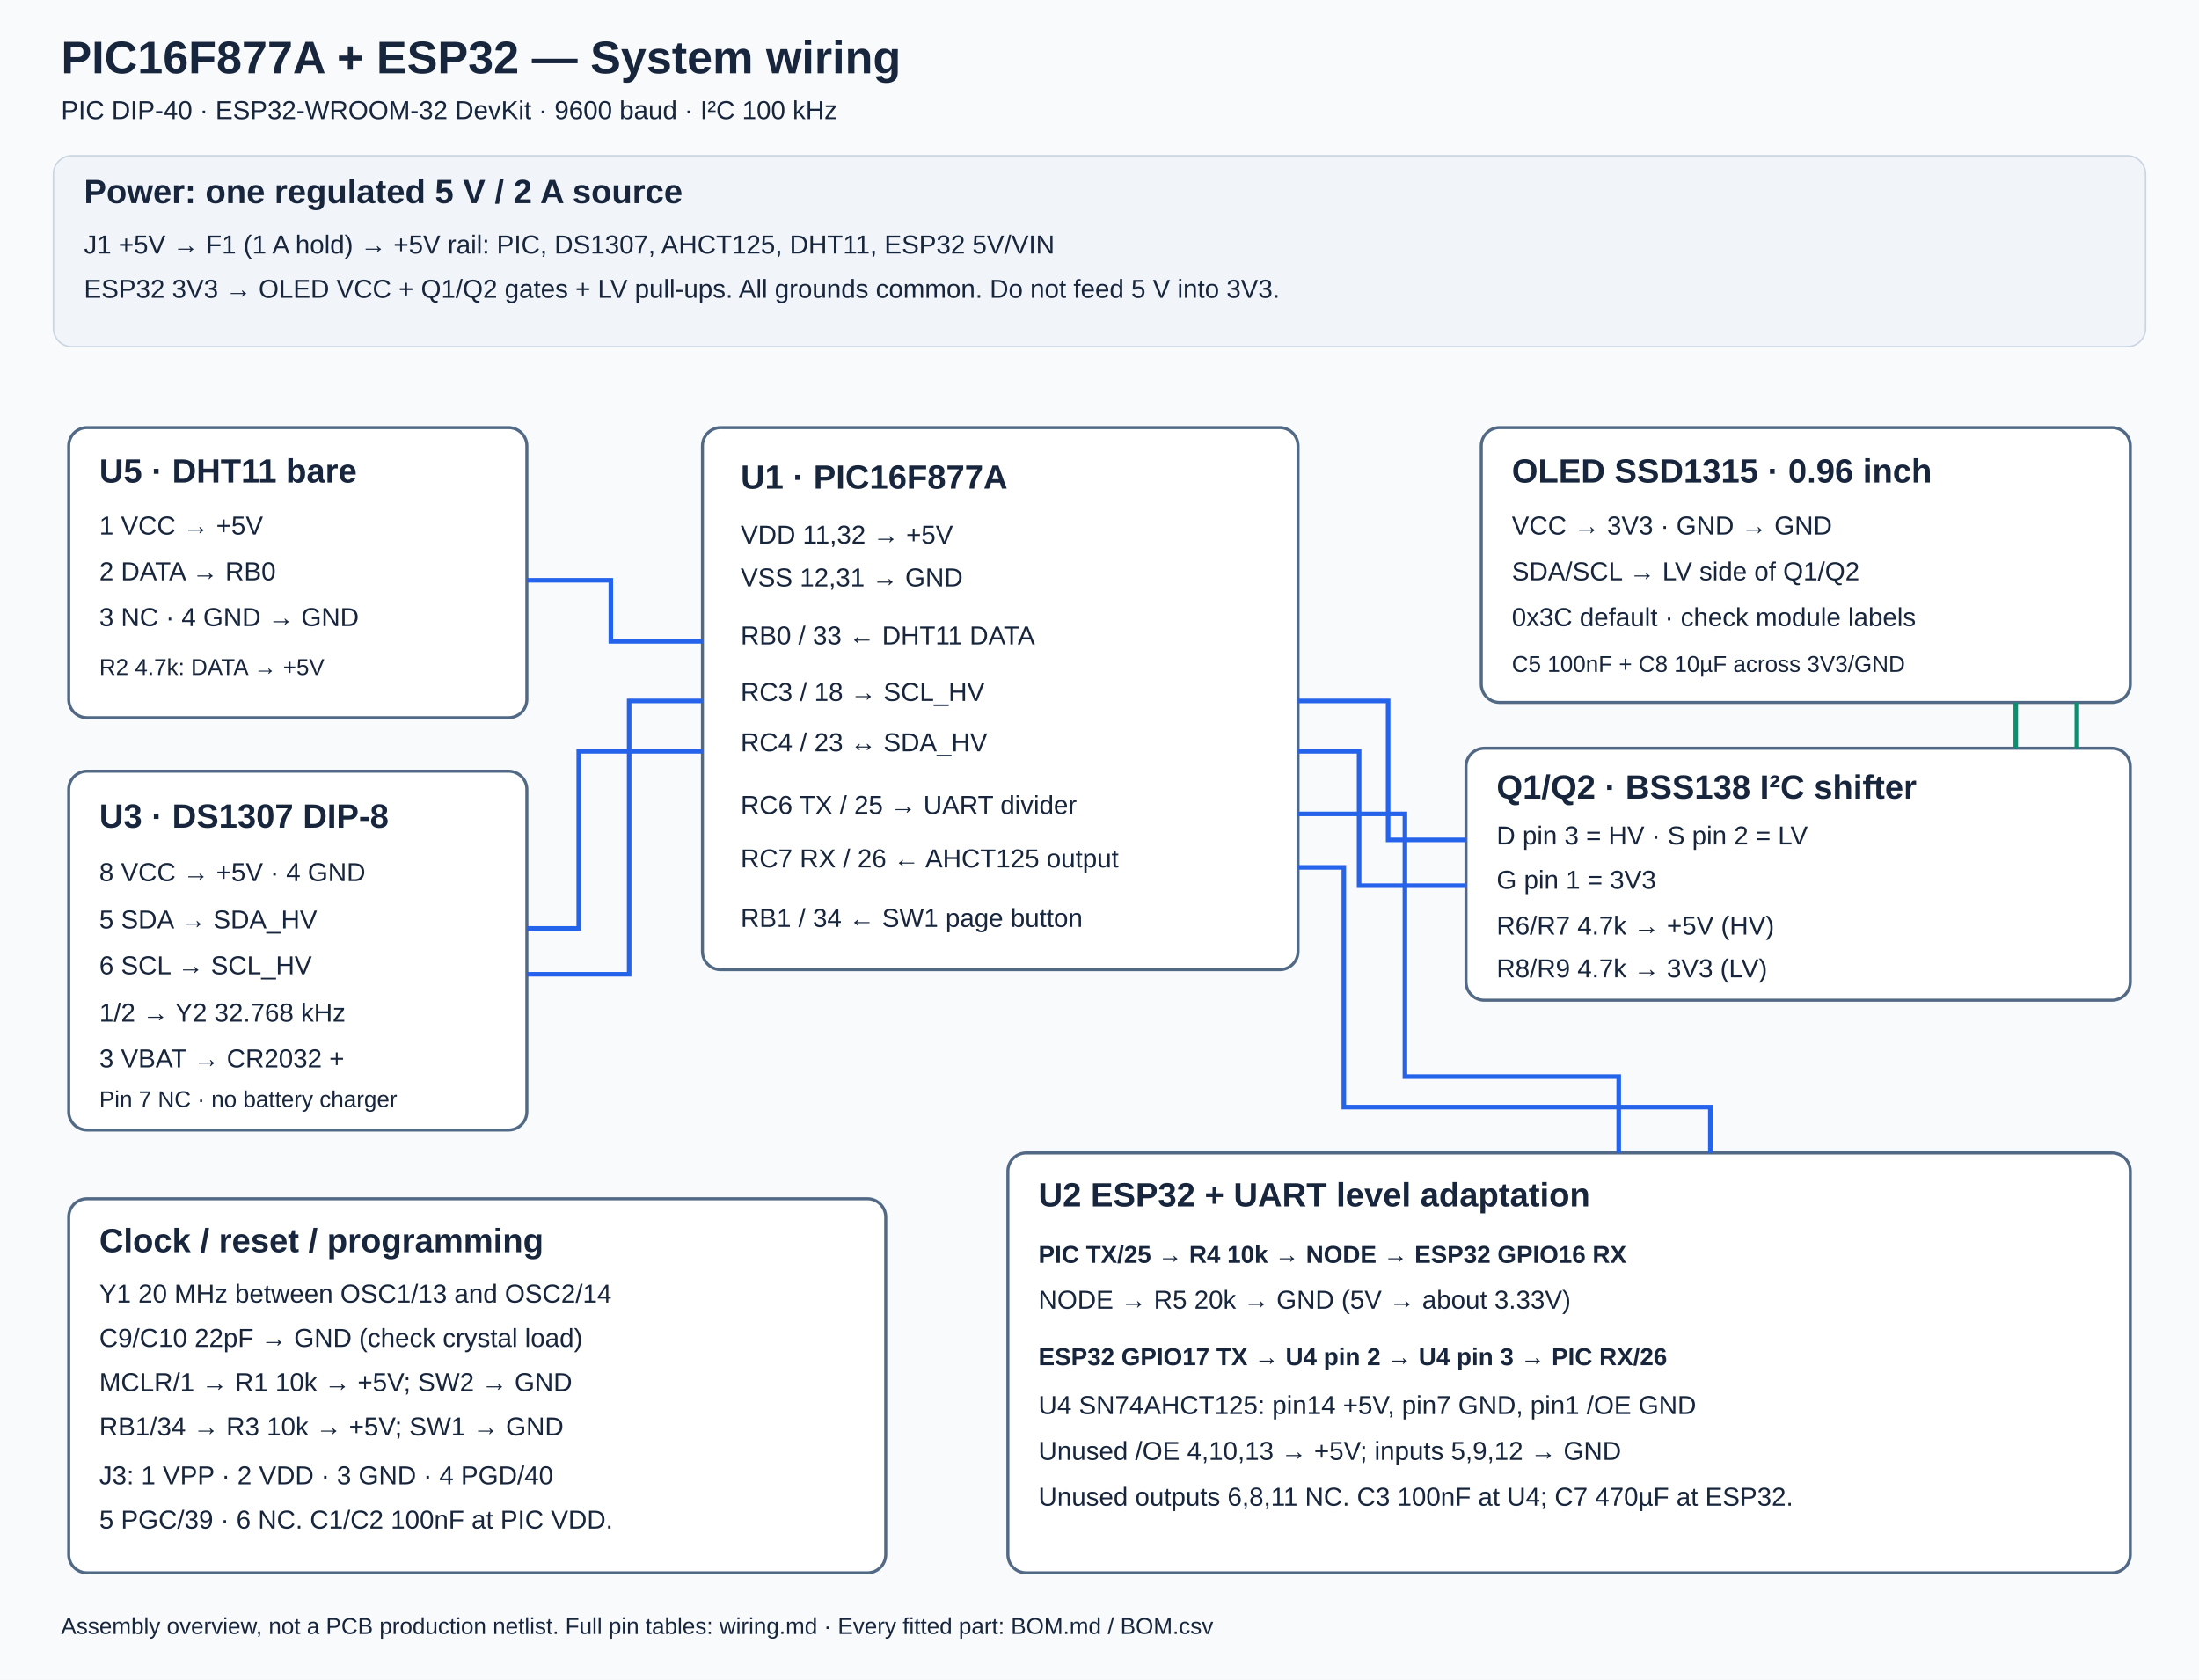
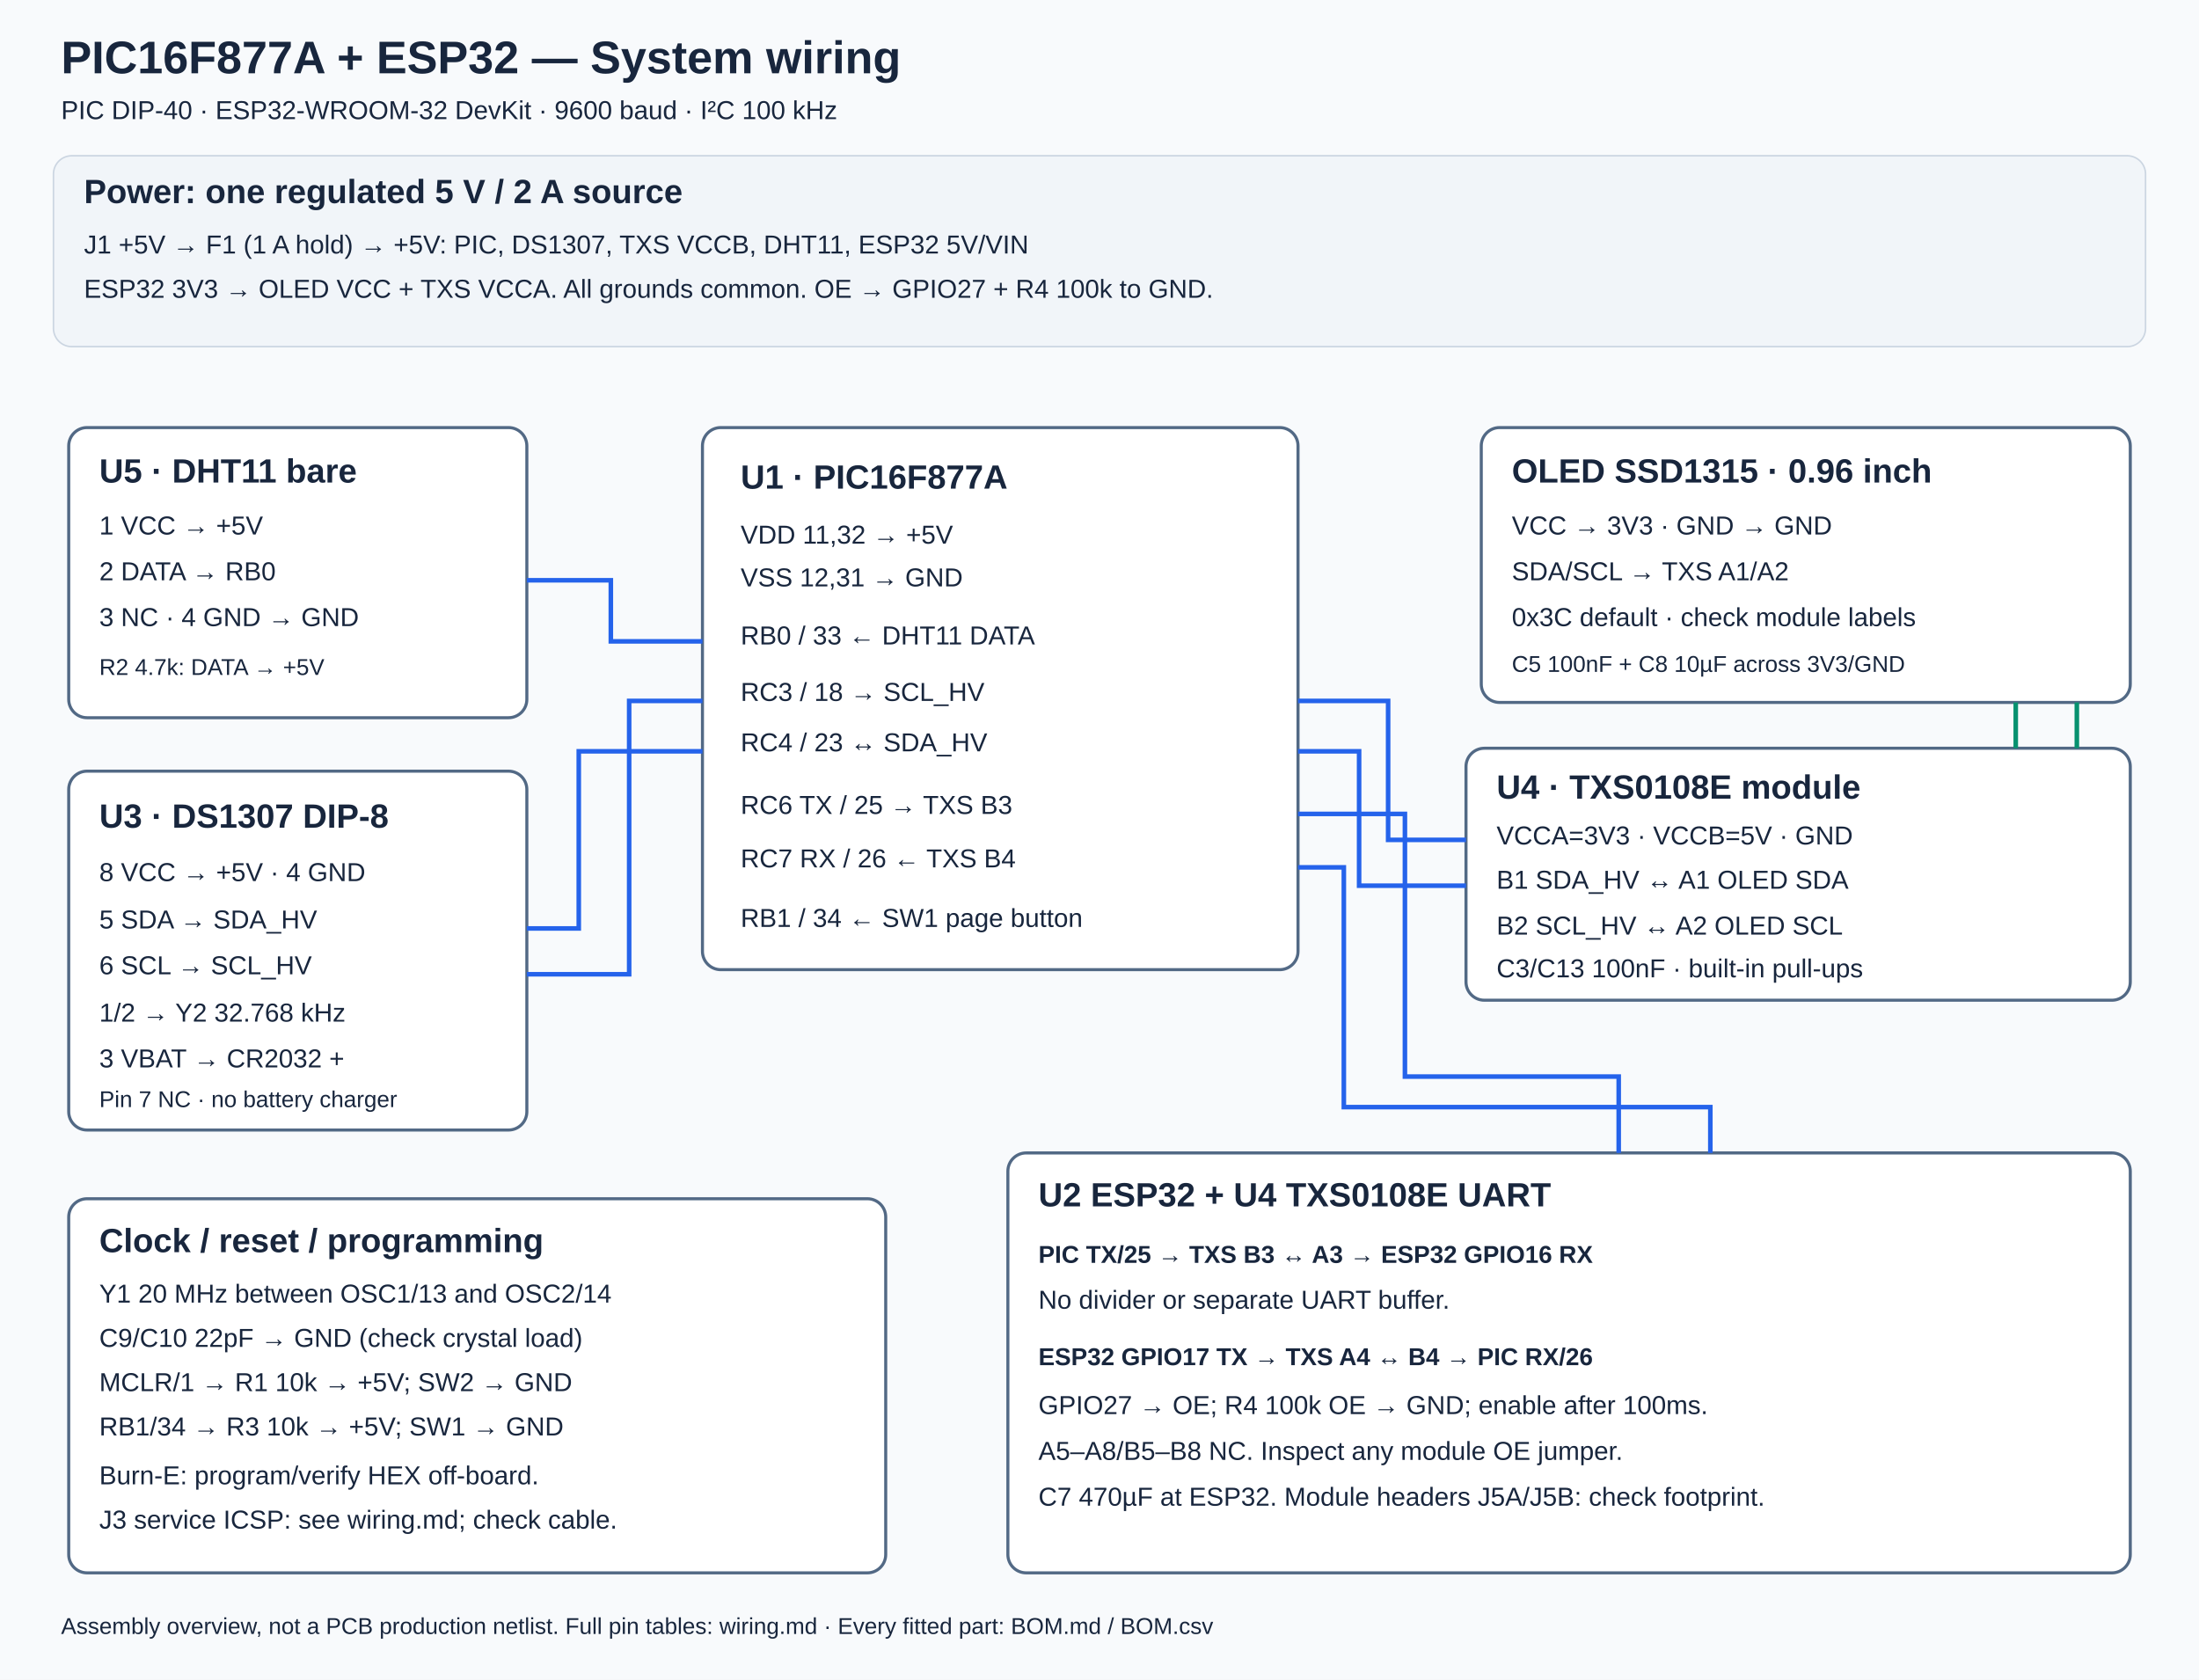
<svg xmlns="http://www.w3.org/2000/svg" width="1440" height="1100" viewBox="0 0 1440 1100">
  <defs>
    <style>
 text{font-family:Arial,sans-serif;fill:#18263d;font-size:17px}.title{font-size:30px;font-weight:bold}.head{font-size:22px;font-weight:bold}.small{font-size:15px}.box{fill:#fff;stroke:#526985;stroke-width:2}.sig{fill:none;stroke:#2563eb;stroke-width:3}.power{fill:none;stroke:#d94835;stroke-width:3}.low{fill:none;stroke:#07916f;stroke-width:3}.note{fill:#f1f5f9;stroke:#cbd5e1;stroke-width:1}.wire{font-size:16px;font-weight:bold}
 </style>
  </defs>
  <rect width="1440" height="1100" fill="#f8fafc" />
  <text x="40" y="48" class="title">PIC16F877A + ESP32 — System wiring</text>
  <text x="40" y="78">PIC DIP-40 · ESP32-WROOM-32 DevKit · 9600 baud · I²C 100 kHz</text>
  <rect x="35" y="102" width="1370" height="125" rx="12" class="note" />
  <text x="55" y="133" class="head">Power: one regulated 5 V / 2 A source</text>
-   <text x="55" y="166">J1 +5V → F1 (1 A hold) → +5V rail: PIC, DS1307, AHCT125, DHT11, ESP32 5V/VIN</text>
-   <text x="55" y="195">ESP32 3V3 → OLED VCC + Q1/Q2 gates + LV pull-ups. All grounds common. Do not feed 5 V into 3V3.</text>
+   <text x="55" y="166">J1 +5V → F1 (1 A hold) → +5V: PIC, DS1307, TXS VCCB, DHT11, ESP32 5V/VIN</text>
+   <text x="55" y="195">ESP32 3V3 → OLED VCC + TXS VCCA. All grounds common. OE → GPIO27 + R4 100k to GND.</text>
  <rect x="460" y="280" width="390" height="355" rx="12" class="box" />
  <text x="485" y="320" class="head">U1 · PIC16F877A</text>
  <text x="485" y="356">VDD 11,32 → +5V</text>
  <text x="485" y="384">VSS 12,31 → GND</text>
  <text x="485" y="422">RB0 / 33 ← DHT11 DATA</text>
  <text x="485" y="459">RC3 / 18 → SCL_HV</text>
  <text x="485" y="492">RC4 / 23 ↔ SDA_HV</text>
-   <text x="485" y="533">RC6 TX / 25 → UART divider</text>
-   <text x="485" y="568">RC7 RX / 26 ← AHCT125 output</text>
+   <text x="485" y="533">RC6 TX / 25 → TXS B3</text>
+   <text x="485" y="568">RC7 RX / 26 ← TXS B4</text>
  <text x="485" y="607">RB1 / 34 ← SW1 page button</text>
  <rect x="45" y="280" width="300" height="190" rx="12" class="box" />
  <text x="65" y="316" class="head">U5 · DHT11 bare</text>
  <text x="65" y="350">1 VCC → +5V</text>
  <text x="65" y="380">2 DATA → RB0</text>
  <text x="65" y="410">3 NC · 4 GND → GND</text>
  <text x="65" y="442" class="small">R2 4.7k: DATA → +5V</text>
  <path d="M345 380 H400 V420 H460" class="sig" />
  <rect x="45" y="505" width="300" height="235" rx="12" class="box" />
  <text x="65" y="542" class="head">U3 · DS1307 DIP-8</text>
  <text x="65" y="577">8 VCC → +5V · 4 GND</text>
  <text x="65" y="608">5 SDA → SDA_HV</text>
  <text x="65" y="638">6 SCL → SCL_HV</text>
  <text x="65" y="669">1/2 → Y2 32.768 kHz</text>
  <text x="65" y="699">3 VBAT → CR2032 +</text>
  <text x="65" y="725" class="small">Pin 7 NC · no battery charger</text>
  <path d="M345 608 H379 V492 H460 M345 638 H412 V459 H460" class="sig" />
  <rect x="970" y="280" width="425" height="180" rx="12" class="box" />
  <text x="990" y="316" class="head">OLED SSD1315 · 0.96 inch</text>
  <text x="990" y="350">VCC → 3V3 · GND → GND</text>
-   <text x="990" y="380">SDA/SCL → LV side of Q1/Q2</text>
+   <text x="990" y="380">SDA/SCL → TXS A1/A2</text>
  <text x="990" y="410">0x3C default · check module labels</text>
  <text x="990" y="440" class="small">C5 100nF + C8 10µF across 3V3/GND</text>
  <rect x="960" y="490" width="435" height="165" rx="12" class="box" />
-   <text x="980" y="523" class="head">Q1/Q2 · BSS138 I²C shifter</text>
-   <text x="980" y="553">D pin 3 = HV · S pin 2 = LV</text>
-   <text x="980" y="582">G pin 1 = 3V3</text>
-   <text x="980" y="612">R6/R7 4.7k → +5V (HV)</text>
-   <text x="980" y="640">R8/R9 4.7k → 3V3 (LV)</text>
+   <text x="980" y="523" class="head">U4 · TXS0108E module</text>
+   <text x="980" y="553">VCCA=3V3 · VCCB=5V · GND</text>
+   <text x="980" y="582">B1 SDA_HV ↔ A1 OLED SDA</text>
+   <text x="980" y="612">B2 SCL_HV ↔ A2 OLED SCL</text>
+   <text x="980" y="640">C3/C13 100nF · built-in pull-ups</text>
  <path d="M850 459 H909 V550 H960 M850 492 H890 V580 H960" class="sig" />
  <path d="M1320 490 V460 M1360 490 V460" class="low" />
  <rect x="45" y="785" width="535" height="245" rx="12" class="box" />
  <text x="65" y="820" class="head">Clock / reset / programming</text>
  <text x="65" y="853">Y1 20 MHz between OSC1/13 and OSC2/14</text>
  <text x="65" y="882">C9/C10 22pF → GND (check crystal load)</text>
  <text x="65" y="911">MCLR/1 → R1 10k → +5V; SW2 → GND</text>
  <text x="65" y="940">RB1/34 → R3 10k → +5V; SW1 → GND</text>
-   <text x="65" y="972">J3: 1 VPP · 2 VDD · 3 GND · 4 PGD/40</text>
-   <text x="65" y="1001">5 PGC/39 · 6 NC. C1/C2 100nF at PIC VDD.</text>
+   <text x="65" y="972">Burn-E: program/verify HEX off-board.</text>
+   <text x="65" y="1001">J3 service ICSP: see wiring.md; check cable.</text>
  <rect x="660" y="755" width="735" height="275" rx="12" class="box" />
-   <text x="680" y="790" class="head">U2 ESP32 + UART level adaptation</text>
-   <text x="680" y="827" class="wire">PIC TX/25 → R4 10k → NODE → ESP32 GPIO16 RX</text>
-   <text x="680" y="857">NODE → R5 20k → GND (5V → about 3.33V)</text>
-   <text x="680" y="894" class="wire">ESP32 GPIO17 TX → U4 pin 2 → U4 pin 3 → PIC RX/26</text>
-   <text x="680" y="926">U4 SN74AHCT125: pin14 +5V, pin7 GND, pin1 /OE GND</text>
-   <text x="680" y="956">Unused /OE 4,10,13 → +5V; inputs 5,9,12 → GND</text>
-   <text x="680" y="986">Unused outputs 6,8,11 NC. C3 100nF at U4; C7 470µF at ESP32.</text>
+   <text x="680" y="790" class="head">U2 ESP32 + U4 TXS0108E UART</text>
+   <text x="680" y="827" class="wire">PIC TX/25 → TXS B3 ↔ A3 → ESP32 GPIO16 RX</text>
+   <text x="680" y="857">No divider or separate UART buffer.</text>
+   <text x="680" y="894" class="wire">ESP32 GPIO17 TX → TXS A4 ↔ B4 → PIC RX/26</text>
+   <text x="680" y="926">GPIO27 → OE; R4 100k OE → GND; enable after 100ms.</text>
+   <text x="680" y="956">A5–A8/B5–B8 NC. Inspect any module OE jumper.</text>
+   <text x="680" y="986">C7 470µF at ESP32. Module headers J5A/J5B: check footprint.</text>
  <path d="M850 533 H920 V705 H1060 V755 M850 568 H880 V725 H1120 V755" class="sig" />
  <text x="40" y="1070" class="small">Assembly overview, not a PCB production netlist. Full pin tables: wiring.md · Every fitted part: BOM.md / BOM.csv</text>
</svg>
